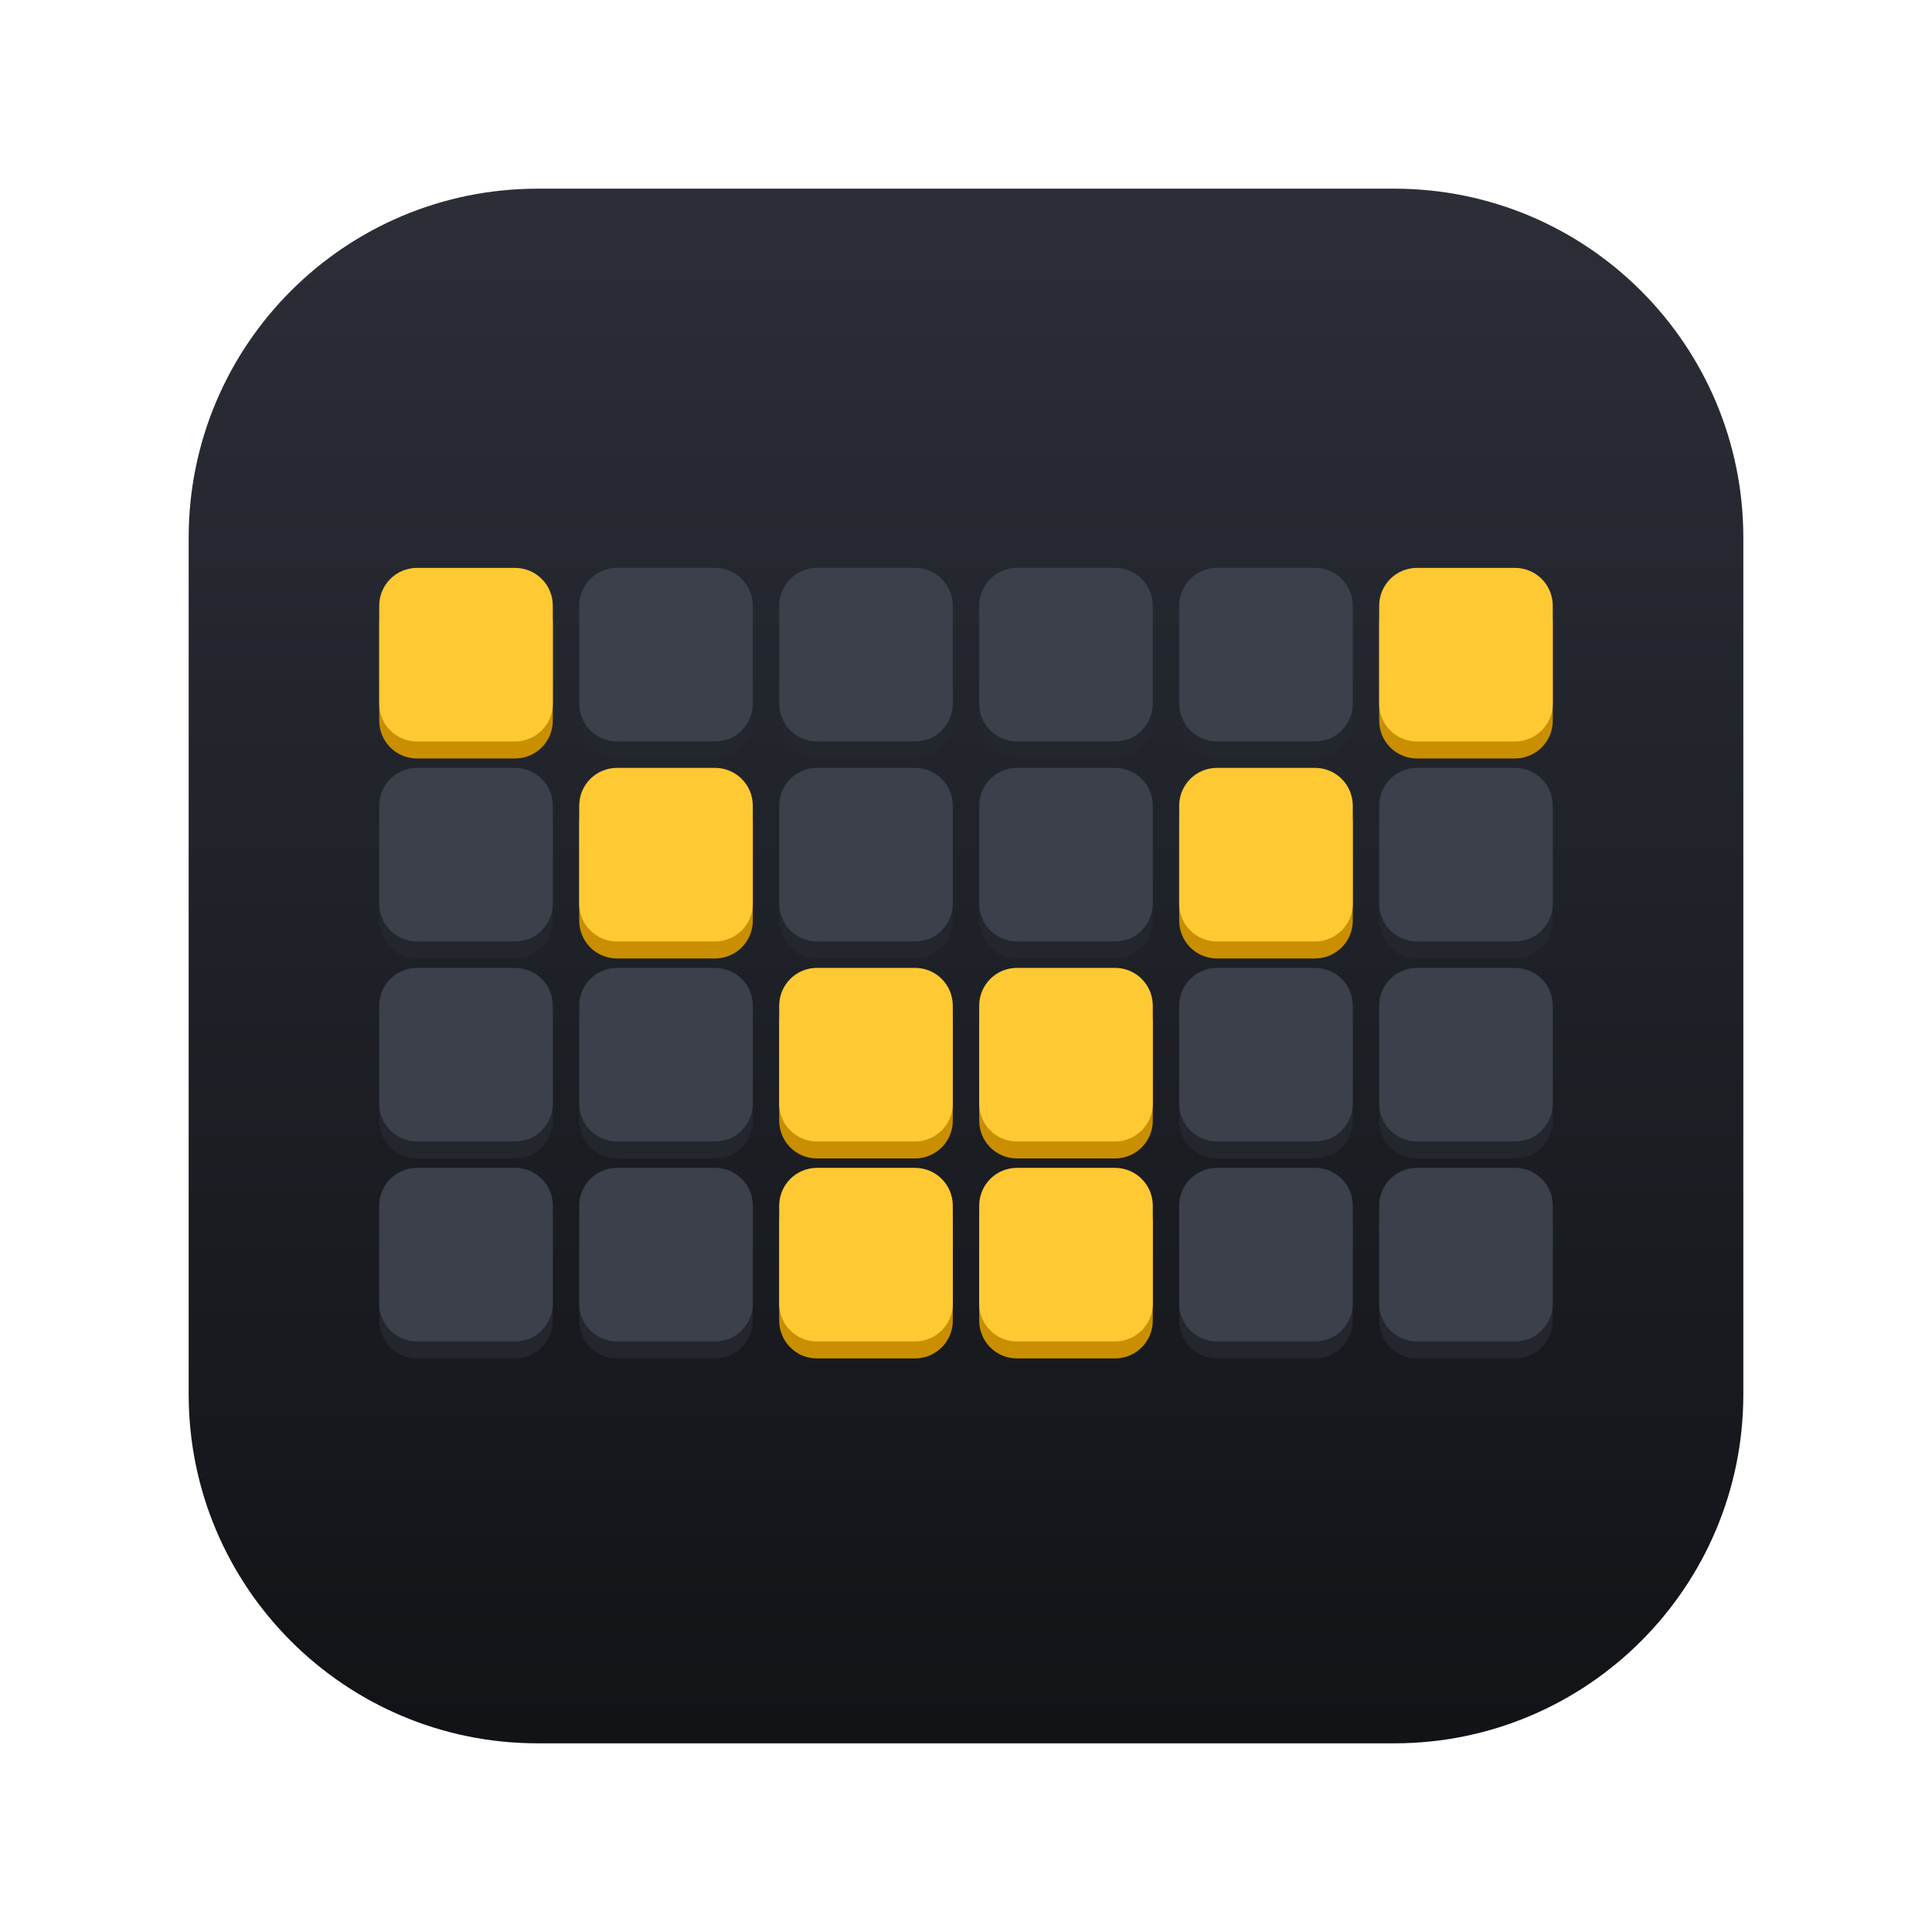
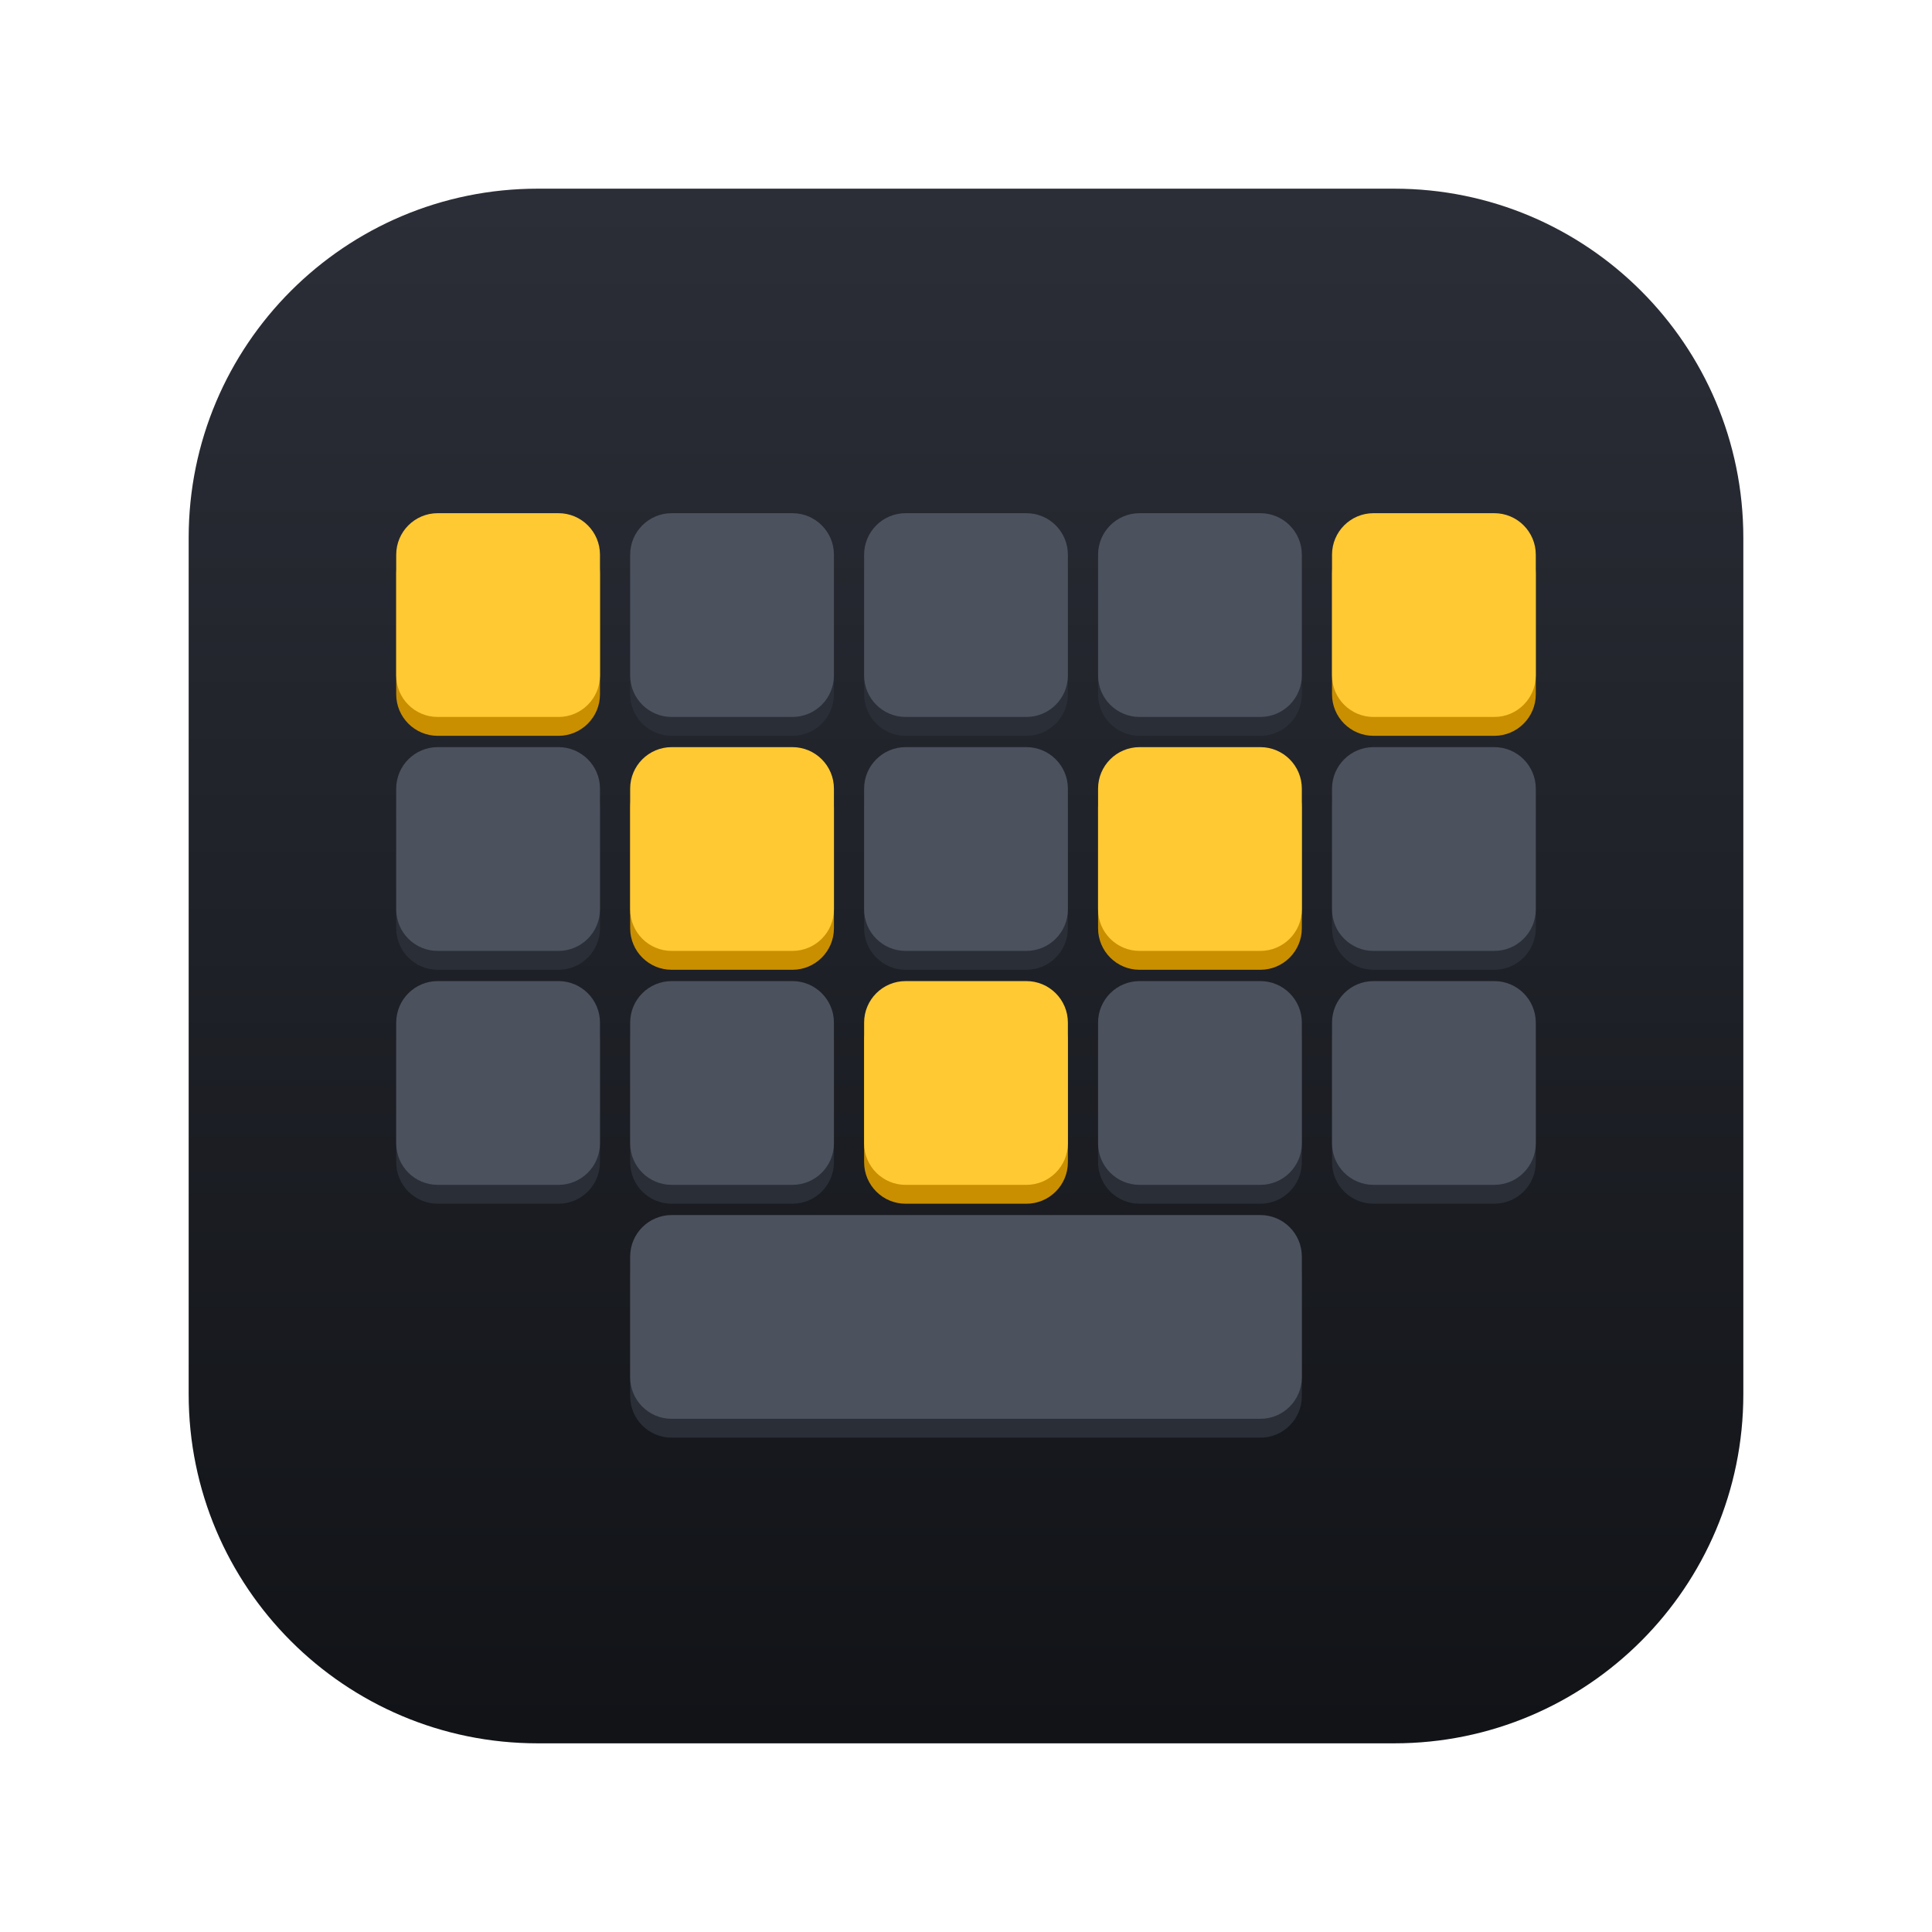
<svg xmlns="http://www.w3.org/2000/svg" viewBox="0 0 1024 1024" width="1024" height="1024">
  <defs>
    <linearGradient id="bg" x1="0" y1="0" x2="0" y2="1">
      <stop offset="0" stop-color="#2b2e37" />
      <stop offset="1" stop-color="#111317" />
    </linearGradient>
  </defs>
  <rect x="100" y="100" width="824" height="824" rx="185" fill="url(#bg)" />
-   <rect x="201" y="310" width="92" height="92" rx="20" fill="#c98f00" />
-   <rect x="201" y="301" width="92" height="92" rx="20" fill="#ffc933" />
-   <rect x="307" y="310" width="92" height="92" rx="20" fill="#23262d" />
-   <rect x="307" y="301" width="92" height="92" rx="20" fill="#3b404b" />
-   <rect x="413" y="310" width="92" height="92" rx="20" fill="#23262d" />
-   <rect x="413" y="301" width="92" height="92" rx="20" fill="#3b404b" />
-   <rect x="519" y="310" width="92" height="92" rx="20" fill="#23262d" />
-   <rect x="519" y="301" width="92" height="92" rx="20" fill="#3b404b" />
-   <rect x="625" y="310" width="92" height="92" rx="20" fill="#23262d" />
-   <rect x="625" y="301" width="92" height="92" rx="20" fill="#3b404b" />
-   <rect x="731" y="310" width="92" height="92" rx="20" fill="#c98f00" />
-   <rect x="731" y="301" width="92" height="92" rx="20" fill="#ffc933" />
-   <rect x="201" y="416" width="92" height="92" rx="20" fill="#23262d" />
-   <rect x="201" y="407" width="92" height="92" rx="20" fill="#3b404b" />
-   <rect x="307" y="416" width="92" height="92" rx="20" fill="#c98f00" />
-   <rect x="307" y="407" width="92" height="92" rx="20" fill="#ffc933" />
-   <rect x="413" y="416" width="92" height="92" rx="20" fill="#23262d" />
-   <rect x="413" y="407" width="92" height="92" rx="20" fill="#3b404b" />
-   <rect x="519" y="416" width="92" height="92" rx="20" fill="#23262d" />
-   <rect x="519" y="407" width="92" height="92" rx="20" fill="#3b404b" />
-   <rect x="625" y="416" width="92" height="92" rx="20" fill="#c98f00" />
-   <rect x="625" y="407" width="92" height="92" rx="20" fill="#ffc933" />
-   <rect x="731" y="416" width="92" height="92" rx="20" fill="#23262d" />
-   <rect x="731" y="407" width="92" height="92" rx="20" fill="#3b404b" />
-   <rect x="201" y="522" width="92" height="92" rx="20" fill="#23262d" />
-   <rect x="201" y="513" width="92" height="92" rx="20" fill="#3b404b" />
-   <rect x="307" y="522" width="92" height="92" rx="20" fill="#23262d" />
-   <rect x="307" y="513" width="92" height="92" rx="20" fill="#3b404b" />
-   <rect x="413" y="522" width="92" height="92" rx="20" fill="#c98f00" />
-   <rect x="413" y="513" width="92" height="92" rx="20" fill="#ffc933" />
-   <rect x="519" y="522" width="92" height="92" rx="20" fill="#c98f00" />
-   <rect x="519" y="513" width="92" height="92" rx="20" fill="#ffc933" />
-   <rect x="625" y="522" width="92" height="92" rx="20" fill="#23262d" />
-   <rect x="625" y="513" width="92" height="92" rx="20" fill="#3b404b" />
-   <rect x="731" y="522" width="92" height="92" rx="20" fill="#23262d" />
-   <rect x="731" y="513" width="92" height="92" rx="20" fill="#3b404b" />
-   <rect x="201" y="628" width="92" height="92" rx="20" fill="#23262d" />
-   <rect x="201" y="619" width="92" height="92" rx="20" fill="#3b404b" />
-   <rect x="307" y="628" width="92" height="92" rx="20" fill="#23262d" />
-   <rect x="307" y="619" width="92" height="92" rx="20" fill="#3b404b" />
-   <rect x="413" y="628" width="92" height="92" rx="20" fill="#c98f00" />
-   <rect x="413" y="619" width="92" height="92" rx="20" fill="#ffc933" />
-   <rect x="519" y="628" width="92" height="92" rx="20" fill="#c98f00" />
-   <rect x="519" y="619" width="92" height="92" rx="20" fill="#ffc933" />
-   <rect x="625" y="628" width="92" height="92" rx="20" fill="#23262d" />
-   <rect x="625" y="619" width="92" height="92" rx="20" fill="#3b404b" />
-   <rect x="731" y="628" width="92" height="92" rx="20" fill="#23262d" />
-   <rect x="731" y="619" width="92" height="92" rx="20" fill="#3b404b" />
+   <rect x="210" y="282" width="108" height="108" rx="22" fill="#c98f00" />
+   <rect x="210" y="272" width="108" height="108" rx="22" fill="#ffc933" />
+   <rect x="334" y="282" width="108" height="108" rx="22" fill="#2a2e36" />
+   <rect x="334" y="272" width="108" height="108" rx="22" fill="#4b515d" />
+   <rect x="458" y="282" width="108" height="108" rx="22" fill="#2a2e36" />
+   <rect x="458" y="272" width="108" height="108" rx="22" fill="#4b515d" />
+   <rect x="582" y="282" width="108" height="108" rx="22" fill="#2a2e36" />
+   <rect x="582" y="272" width="108" height="108" rx="22" fill="#4b515d" />
+   <rect x="706" y="282" width="108" height="108" rx="22" fill="#c98f00" />
+   <rect x="706" y="272" width="108" height="108" rx="22" fill="#ffc933" />
+   <rect x="210" y="406" width="108" height="108" rx="22" fill="#2a2e36" />
+   <rect x="210" y="396" width="108" height="108" rx="22" fill="#4b515d" />
+   <rect x="334" y="406" width="108" height="108" rx="22" fill="#c98f00" />
+   <rect x="334" y="396" width="108" height="108" rx="22" fill="#ffc933" />
+   <rect x="458" y="406" width="108" height="108" rx="22" fill="#2a2e36" />
+   <rect x="458" y="396" width="108" height="108" rx="22" fill="#4b515d" />
+   <rect x="582" y="406" width="108" height="108" rx="22" fill="#c98f00" />
+   <rect x="582" y="396" width="108" height="108" rx="22" fill="#ffc933" />
+   <rect x="706" y="406" width="108" height="108" rx="22" fill="#2a2e36" />
+   <rect x="706" y="396" width="108" height="108" rx="22" fill="#4b515d" />
+   <rect x="210" y="530" width="108" height="108" rx="22" fill="#2a2e36" />
+   <rect x="210" y="520" width="108" height="108" rx="22" fill="#4b515d" />
+   <rect x="334" y="530" width="108" height="108" rx="22" fill="#2a2e36" />
+   <rect x="334" y="520" width="108" height="108" rx="22" fill="#4b515d" />
+   <rect x="458" y="530" width="108" height="108" rx="22" fill="#c98f00" />
+   <rect x="458" y="520" width="108" height="108" rx="22" fill="#ffc933" />
+   <rect x="582" y="530" width="108" height="108" rx="22" fill="#2a2e36" />
+   <rect x="582" y="520" width="108" height="108" rx="22" fill="#4b515d" />
+   <rect x="706" y="530" width="108" height="108" rx="22" fill="#2a2e36" />
+   <rect x="706" y="520" width="108" height="108" rx="22" fill="#4b515d" />
+   <rect x="334" y="654" width="356" height="108" rx="22" fill="#2a2e36" />
+   <rect x="334" y="644" width="356" height="108" rx="22" fill="#4b515d" />
</svg>
